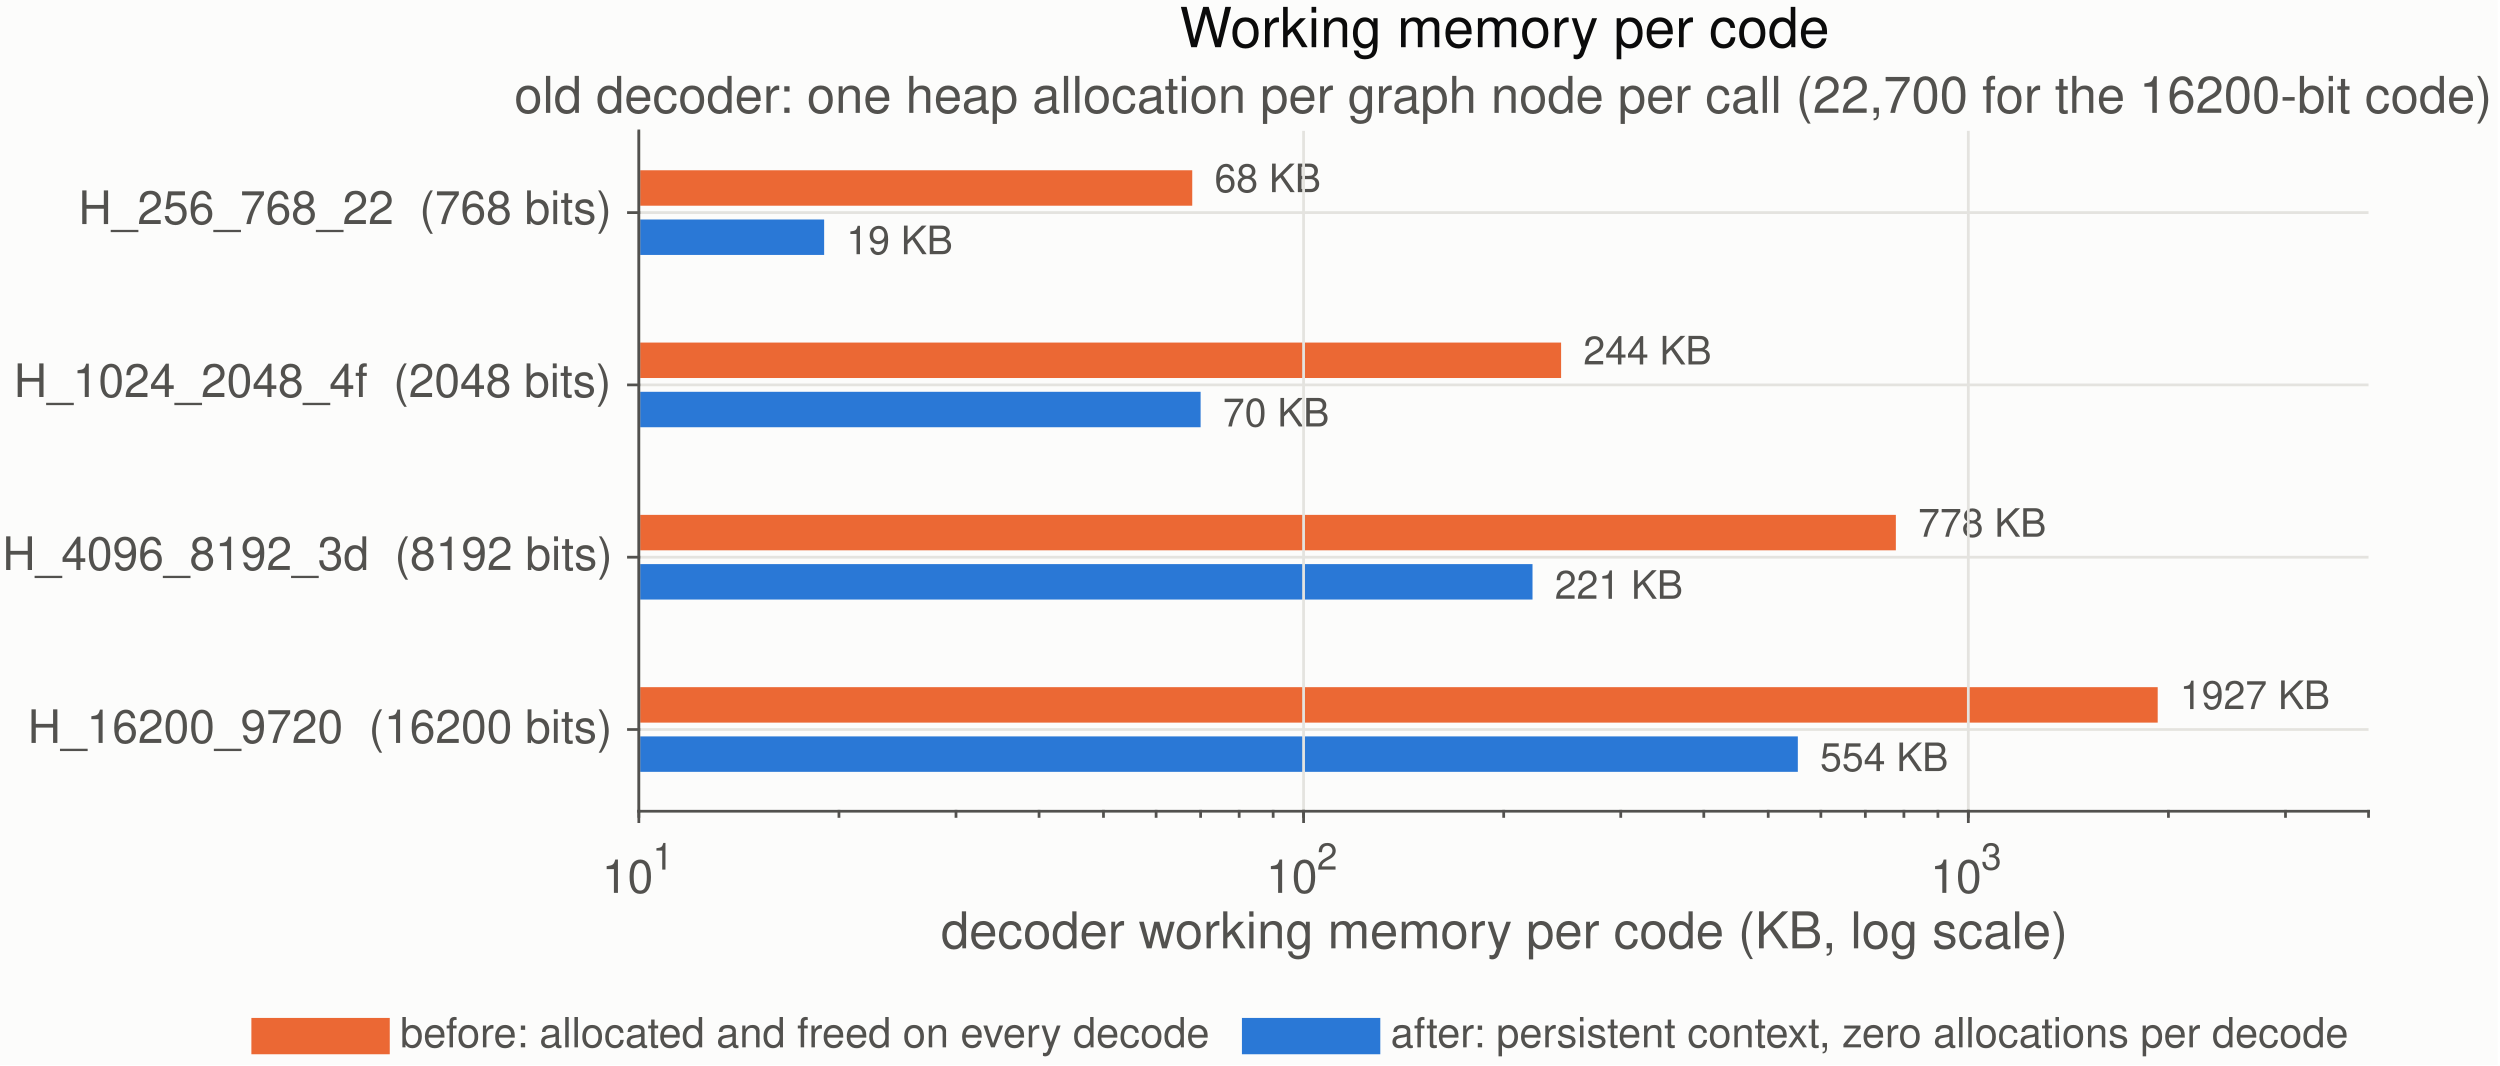
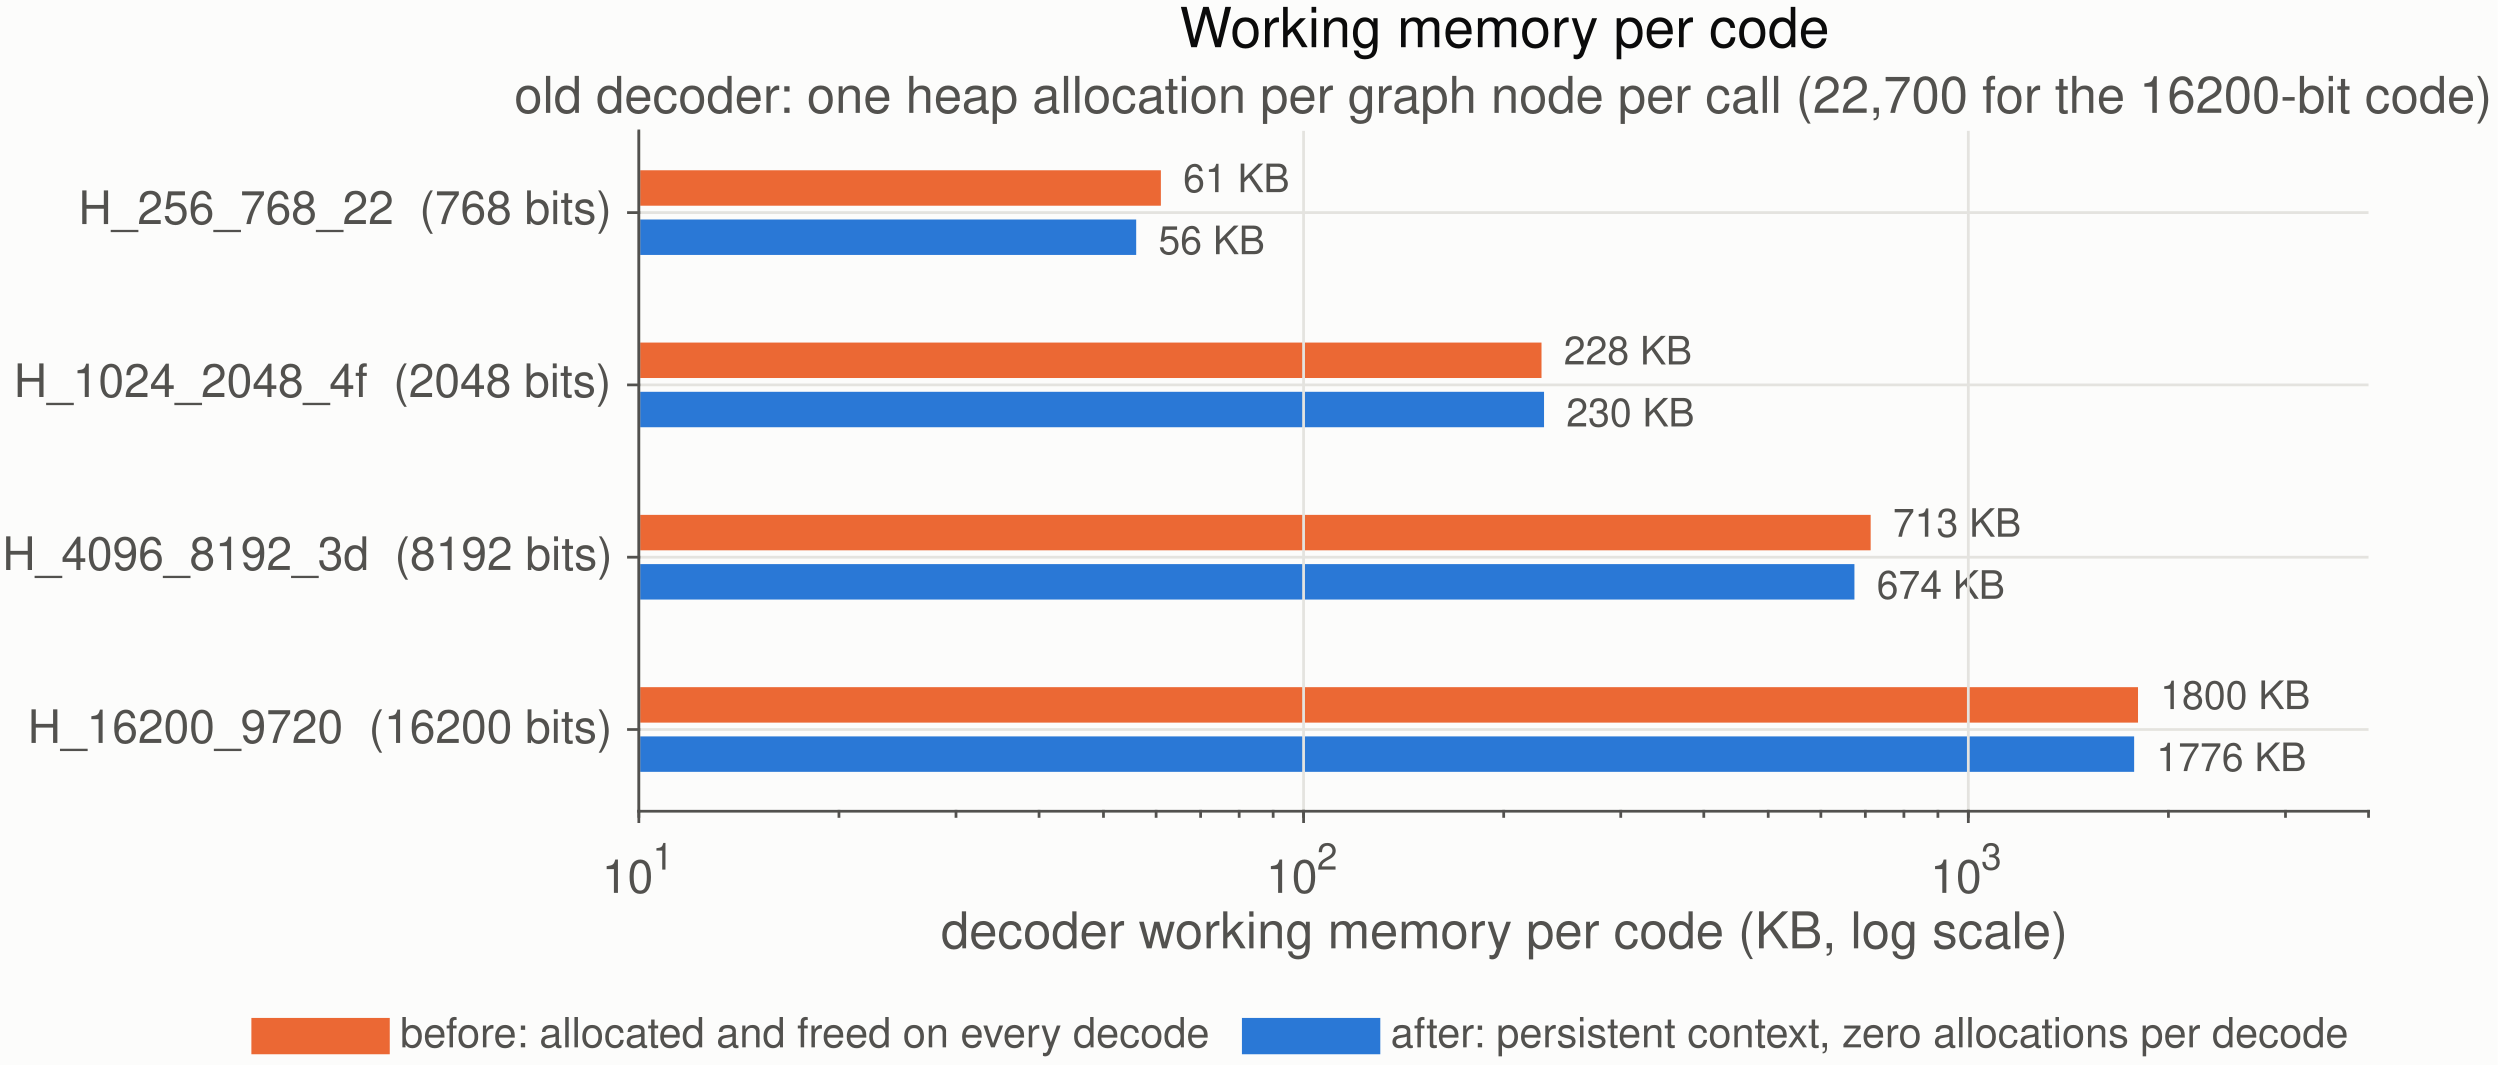
<svg xmlns="http://www.w3.org/2000/svg" width="191.206mm" height="81.492mm" viewBox="0 0 542 231" version="1.1">
  <defs>
</defs>
  <g fill="none" stroke="black" stroke-width="1" fill-rule="evenodd" stroke-linecap="square" stroke-linejoin="bevel">
    <g fill="#fcfcfb" fill-opacity="1" stroke="none" transform="matrix(0.5,0,0,0.5,-2.5,-4.125)" font-family=".AppleSystemUIFont" font-size="13" font-weight="400" font-style="normal">
      <path vector-effect="none" fill-rule="evenodd" d="M4,7 L1088,7 L1088,470 L4,470 L4,7" />
    </g>
    <g fill="#fcfcfb" fill-opacity="1" stroke="none" transform="matrix(5e-05,0,0,5e-05,-2.5,-4.125)" font-family=".AppleSystemUIFont" font-size="13" font-weight="400" font-style="normal">
      <path vector-effect="none" fill-rule="evenodd" d="M2.82e+06,650000 L2.82e+06,3.6e+06 L1.032e+07,3.6e+06 L1.032e+07,650000 L2.82e+06,650000" />
    </g>
    <g fill="#0b0b0b" fill-opacity="1" stroke="#0b0b0b" stroke-opacity="1" stroke-width="1" stroke-linecap="square" stroke-linejoin="bevel" transform="matrix(0.5,0,0,0.5,255.75,10)" font-family="Helvetica" font-size="24" font-weight="400" font-style="normal">
      <text fill="#0b0b0b" fill-opacity="1" stroke="none" xml:space="preserve" x="0" y="0.469" font-family="Helvetica" font-size="24" font-weight="400" font-style="normal">Working memory per code</text>
    </g>
    <g fill="#52514e" fill-opacity="1" stroke="#52514e" stroke-opacity="1" stroke-width="1" stroke-linecap="square" stroke-linejoin="bevel" transform="matrix(0.5,0,0,0.5,111.5,24.5)" font-family="Helvetica" font-size="22" font-weight="400" font-style="normal">
      <text fill="#52514e" fill-opacity="1" stroke="none" xml:space="preserve" x="0" y="-0.062" font-family="Helvetica" font-size="22" font-weight="400" font-style="normal">old decoder: one heap allocation per graph node per call (22,700 for the 16200-bit code)</text>
    </g>
    <g fill="#52514e" fill-opacity="1" stroke="#52514e" stroke-opacity="1" stroke-width="1" stroke-linecap="butt" stroke-linejoin="round" transform="matrix(0.5,0,0,0.5,-2.5,-4.125)" font-family="Helvetica" font-size="22" font-weight="400" font-style="normal">
      <polyline fill="none" vector-effect="none" points="282,360 282,65 " />
    </g>
    <g fill="#eb6834" fill-opacity="1" stroke="none" transform="matrix(5e-05,0,0,5e-05,-2.5,-4.125)" font-family="Helvetica" font-size="22" font-weight="400" font-style="normal">
-       <path vector-effect="none" fill-rule="evenodd" d="M5.21957e+06,820767 L2.82e+06,820767 L2.82e+06,974457 L5.21957e+06,974457 L5.21957e+06,820767" />
+       <path vector-effect="none" fill-rule="evenodd" d="M5.08358e+06,820767 L2.82e+06,820767 L2.82e+06,974457 L5.08358e+06,974457 L5.08358e+06,820767" />
    </g>
    <g fill="#eb6834" fill-opacity="1" stroke="none" transform="matrix(5e-05,0,0,5e-05,-2.5,-4.125)" font-family="Helvetica" font-size="22" font-weight="400" font-style="normal">
-       <path vector-effect="none" fill-rule="evenodd" d="M6.81892e+06,1.56787e+06 L2.82e+06,1.56787e+06 L2.82e+06,1.72156e+06 L6.81892e+06,1.72156e+06 L6.81892e+06,1.56787e+06" />
+       <path vector-effect="none" fill-rule="evenodd" d="M6.73402e+06,1.56787e+06 L2.82e+06,1.56787e+06 L2.82e+06,1.72156e+06 L6.73402e+06,1.72156e+06 L6.73402e+06,1.56787e+06" />
    </g>
    <g fill="#eb6834" fill-opacity="1" stroke="none" transform="matrix(5e-05,0,0,5e-05,-2.5,-4.125)" font-family="Helvetica" font-size="22" font-weight="400" font-style="normal">
-       <path vector-effect="none" fill-rule="evenodd" d="M8.27043e+06,2.31498e+06 L2.82e+06,2.31498e+06 L2.82e+06,2.46867e+06 L8.27043e+06,2.46867e+06 L8.27043e+06,2.31498e+06" />
+       <path vector-effect="none" fill-rule="evenodd" d="M8.16122e+06,2.31498e+06 L2.82e+06,2.31498e+06 L2.82e+06,2.46867e+06 L8.16122e+06,2.46867e+06 L8.16122e+06,2.31498e+06" />
    </g>
    <g fill="#eb6834" fill-opacity="1" stroke="none" transform="matrix(5e-05,0,0,5e-05,-2.5,-4.125)" font-family="Helvetica" font-size="22" font-weight="400" font-style="normal">
-       <path vector-effect="none" fill-rule="evenodd" d="M9.40579e+06,3.06208e+06 L2.82e+06,3.06208e+06 L2.82e+06,3.21577e+06 L9.40579e+06,3.21577e+06 L9.40579e+06,3.06208e+06" />
+       <path vector-effect="none" fill-rule="evenodd" d="M9.32044e+06,3.06208e+06 L2.82e+06,3.06208e+06 L2.82e+06,3.21577e+06 L9.32044e+06,3.21577e+06 L9.32044e+06,3.06208e+06" />
    </g>
    <g fill="#2a78d6" fill-opacity="1" stroke="none" transform="matrix(5e-05,0,0,5e-05,-2.5,-4.125)" font-family="Helvetica" font-size="22" font-weight="400" font-style="normal">
-       <path vector-effect="none" fill-rule="evenodd" d="M3.62346e+06,1.03423e+06 L2.82e+06,1.03423e+06 L2.82e+06,1.18792e+06 L3.62346e+06,1.18792e+06 L3.62346e+06,1.03423e+06" />
+       <path vector-effect="none" fill-rule="evenodd" d="M4.97653e+06,1.03423e+06 L2.82e+06,1.03423e+06 L2.82e+06,1.18792e+06 L4.97653e+06,1.18792e+06 L4.97653e+06,1.03423e+06" />
    </g>
    <g fill="#2a78d6" fill-opacity="1" stroke="none" transform="matrix(5e-05,0,0,5e-05,-2.5,-4.125)" font-family="Helvetica" font-size="22" font-weight="400" font-style="normal">
-       <path vector-effect="none" fill-rule="evenodd" d="M5.25585e+06,1.78133e+06 L2.82e+06,1.78133e+06 L2.82e+06,1.93502e+06 L5.25585e+06,1.93502e+06 L5.25585e+06,1.78133e+06" />
+       <path vector-effect="none" fill-rule="evenodd" d="M6.74495e+06,1.78133e+06 L2.82e+06,1.78133e+06 L2.82e+06,1.93502e+06 L6.74495e+06,1.93502e+06 L6.74495e+06,1.78133e+06" />
    </g>
    <g fill="#2a78d6" fill-opacity="1" stroke="none" transform="matrix(5e-05,0,0,5e-05,-2.5,-4.125)" font-family="Helvetica" font-size="22" font-weight="400" font-style="normal">
-       <path vector-effect="none" fill-rule="evenodd" d="M6.69498e+06,2.52844e+06 L2.82e+06,2.52844e+06 L2.82e+06,2.68213e+06 L6.69498e+06,2.68213e+06 L6.69498e+06,2.52844e+06" />
+       <path vector-effect="none" fill-rule="evenodd" d="M8.0908e+06,2.52844e+06 L2.82e+06,2.52844e+06 L2.82e+06,2.68213e+06 L8.0908e+06,2.68213e+06 L8.0908e+06,2.52844e+06" />
    </g>
    <g fill="#2a78d6" fill-opacity="1" stroke="none" transform="matrix(5e-05,0,0,5e-05,-2.5,-4.125)" font-family="Helvetica" font-size="22" font-weight="400" font-style="normal">
-       <path vector-effect="none" fill-rule="evenodd" d="M7.84537e+06,3.27554e+06 L2.82e+06,3.27554e+06 L2.82e+06,3.42923e+06 L7.84537e+06,3.42923e+06 L7.84537e+06,3.27554e+06" />
+       <path vector-effect="none" fill-rule="evenodd" d="M9.30364e+06,3.27554e+06 L2.82e+06,3.27554e+06 L2.82e+06,3.42923e+06 L9.30364e+06,3.42923e+06 L9.30364e+06,3.27554e+06" />
    </g>
-     <g fill="#52514e" fill-opacity="1" stroke="#52514e" stroke-opacity="1" stroke-width="1" stroke-linecap="square" stroke-linejoin="bevel" transform="matrix(0.5,0,0,0.5,263.295,41.6181)" font-family="Helvetica" font-size="17" font-weight="400" font-style="normal">
-       <text fill="#52514e" fill-opacity="1" stroke="none" xml:space="preserve" x="0" y="0.078" font-family="Helvetica" font-size="17" font-weight="400" font-style="normal">68 KB</text>
+     <g fill="#52514e" fill-opacity="1" stroke="#52514e" stroke-opacity="1" stroke-width="1" stroke-linecap="square" stroke-linejoin="bevel" transform="matrix(0.5,0,0,0.5,256.496,41.6181)" font-family="Helvetica" font-size="17" font-weight="400" font-style="normal">
+       <text fill="#52514e" fill-opacity="1" stroke="none" xml:space="preserve" x="0" y="0.078" font-family="Helvetica" font-size="17" font-weight="400" font-style="normal">61 KB</text>
    </g>
-     <g fill="#52514e" fill-opacity="1" stroke="#52514e" stroke-opacity="1" stroke-width="1" stroke-linecap="square" stroke-linejoin="bevel" transform="matrix(0.5,0,0,0.5,183.49,55.066)" font-family="Helvetica" font-size="17" font-weight="400" font-style="normal">
-       <text fill="#52514e" fill-opacity="1" stroke="none" xml:space="preserve" x="0" y="0.078" font-family="Helvetica" font-size="17" font-weight="400" font-style="normal">19 KB</text>
+     <g fill="#52514e" fill-opacity="1" stroke="#52514e" stroke-opacity="1" stroke-width="1" stroke-linecap="square" stroke-linejoin="bevel" transform="matrix(0.5,0,0,0.5,251.143,55.066)" font-family="Helvetica" font-size="17" font-weight="400" font-style="normal">
+       <text fill="#52514e" fill-opacity="1" stroke="none" xml:space="preserve" x="0" y="0.078" font-family="Helvetica" font-size="17" font-weight="400" font-style="normal">56 KB</text>
    </g>
-     <g fill="#52514e" fill-opacity="1" stroke="#52514e" stroke-opacity="1" stroke-width="1" stroke-linecap="square" stroke-linejoin="bevel" transform="matrix(0.5,0,0,0.5,343.263,78.9734)" font-family="Helvetica" font-size="17" font-weight="400" font-style="normal">
-       <text fill="#52514e" fill-opacity="1" stroke="none" xml:space="preserve" x="0" y="0.078" font-family="Helvetica" font-size="17" font-weight="400" font-style="normal">244 KB</text>
+     <g fill="#52514e" fill-opacity="1" stroke="#52514e" stroke-opacity="1" stroke-width="1" stroke-linecap="square" stroke-linejoin="bevel" transform="matrix(0.5,0,0,0.5,339.018,78.9734)" font-family="Helvetica" font-size="17" font-weight="400" font-style="normal">
+       <text fill="#52514e" fill-opacity="1" stroke="none" xml:space="preserve" x="0" y="0.078" font-family="Helvetica" font-size="17" font-weight="400" font-style="normal">228 KB</text>
    </g>
-     <g fill="#52514e" fill-opacity="1" stroke="#52514e" stroke-opacity="1" stroke-width="1" stroke-linecap="square" stroke-linejoin="bevel" transform="matrix(0.5,0,0,0.5,265.11,92.4213)" font-family="Helvetica" font-size="17" font-weight="400" font-style="normal">
-       <text fill="#52514e" fill-opacity="1" stroke="none" xml:space="preserve" x="0" y="0.078" font-family="Helvetica" font-size="17" font-weight="400" font-style="normal">70 KB</text>
+     <g fill="#52514e" fill-opacity="1" stroke="#52514e" stroke-opacity="1" stroke-width="1" stroke-linecap="square" stroke-linejoin="bevel" transform="matrix(0.5,0,0,0.5,339.564,92.4213)" font-family="Helvetica" font-size="17" font-weight="400" font-style="normal">
+       <text fill="#52514e" fill-opacity="1" stroke="none" xml:space="preserve" x="0" y="0.078" font-family="Helvetica" font-size="17" font-weight="400" font-style="normal">230 KB</text>
    </g>
-     <g fill="#52514e" fill-opacity="1" stroke="#52514e" stroke-opacity="1" stroke-width="1" stroke-linecap="square" stroke-linejoin="bevel" transform="matrix(0.5,0,0,0.5,415.838,116.329)" font-family="Helvetica" font-size="17" font-weight="400" font-style="normal">
-       <text fill="#52514e" fill-opacity="1" stroke="none" xml:space="preserve" x="0" y="0.078" font-family="Helvetica" font-size="17" font-weight="400" font-style="normal">778 KB</text>
+     <g fill="#52514e" fill-opacity="1" stroke="#52514e" stroke-opacity="1" stroke-width="1" stroke-linecap="square" stroke-linejoin="bevel" transform="matrix(0.5,0,0,0.5,410.378,116.329)" font-family="Helvetica" font-size="17" font-weight="400" font-style="normal">
+       <text fill="#52514e" fill-opacity="1" stroke="none" xml:space="preserve" x="0" y="0.078" font-family="Helvetica" font-size="17" font-weight="400" font-style="normal">713 KB</text>
    </g>
-     <g fill="#52514e" fill-opacity="1" stroke="#52514e" stroke-opacity="1" stroke-width="1" stroke-linecap="square" stroke-linejoin="bevel" transform="matrix(0.5,0,0,0.5,337.066,129.777)" font-family="Helvetica" font-size="17" font-weight="400" font-style="normal">
-       <text fill="#52514e" fill-opacity="1" stroke="none" xml:space="preserve" x="0" y="0.078" font-family="Helvetica" font-size="17" font-weight="400" font-style="normal">221 KB</text>
+     <g fill="#52514e" fill-opacity="1" stroke="#52514e" stroke-opacity="1" stroke-width="1" stroke-linecap="square" stroke-linejoin="bevel" transform="matrix(0.5,0,0,0.5,406.857,129.777)" font-family="Helvetica" font-size="17" font-weight="400" font-style="normal">
+       <text fill="#52514e" fill-opacity="1" stroke="none" xml:space="preserve" x="0" y="0.078" font-family="Helvetica" font-size="17" font-weight="400" font-style="normal">674 KB</text>
    </g>
-     <g fill="#52514e" fill-opacity="1" stroke="#52514e" stroke-opacity="1" stroke-width="1" stroke-linecap="square" stroke-linejoin="bevel" transform="matrix(0.5,0,0,0.5,472.606,153.684)" font-family="Helvetica" font-size="17" font-weight="400" font-style="normal">
-       <text fill="#52514e" fill-opacity="1" stroke="none" xml:space="preserve" x="0" y="0.078" font-family="Helvetica" font-size="17" font-weight="400" font-style="normal">1927 KB</text>
+     <g fill="#52514e" fill-opacity="1" stroke="#52514e" stroke-opacity="1" stroke-width="1" stroke-linecap="square" stroke-linejoin="bevel" transform="matrix(0.5,0,0,0.5,468.339,153.684)" font-family="Helvetica" font-size="17" font-weight="400" font-style="normal">
+       <text fill="#52514e" fill-opacity="1" stroke="none" xml:space="preserve" x="0" y="0.078" font-family="Helvetica" font-size="17" font-weight="400" font-style="normal">1800 KB</text>
    </g>
-     <g fill="#52514e" fill-opacity="1" stroke="#52514e" stroke-opacity="1" stroke-width="1" stroke-linecap="square" stroke-linejoin="bevel" transform="matrix(0.5,0,0,0.5,394.586,167.132)" font-family="Helvetica" font-size="17" font-weight="400" font-style="normal">
-       <text fill="#52514e" fill-opacity="1" stroke="none" xml:space="preserve" x="0" y="0.078" font-family="Helvetica" font-size="17" font-weight="400" font-style="normal">554 KB</text>
+     <g fill="#52514e" fill-opacity="1" stroke="#52514e" stroke-opacity="1" stroke-width="1" stroke-linecap="square" stroke-linejoin="bevel" transform="matrix(0.5,0,0,0.5,467.499,167.132)" font-family="Helvetica" font-size="17" font-weight="400" font-style="normal">
+       <text fill="#52514e" fill-opacity="1" stroke="none" xml:space="preserve" x="0" y="0.078" font-family="Helvetica" font-size="17" font-weight="400" font-style="normal">1776 KB</text>
    </g>
    <g fill="#e4e3df" fill-opacity="1" stroke="#e4e3df" stroke-opacity="1" stroke-width="1.2" stroke-linecap="butt" stroke-linejoin="round" transform="matrix(0.5,0,0,0.5,-2.5,-4.125)" font-family="Helvetica" font-size="17" font-weight="400" font-style="normal">
      <polyline fill="none" vector-effect="none" points="282,65 282,360 " />
      <polyline fill="none" vector-effect="none" points="570.233,65 570.233,360 " />
      <polyline fill="none" vector-effect="none" points="858.466,65 858.466,360 " />
      <polyline fill="none" vector-effect="none" points="1032,100.434 282,100.434 " />
      <polyline fill="none" vector-effect="none" points="1032,175.145 282,175.145 " />
      <polyline fill="none" vector-effect="none" points="1032,249.855 282,249.855 " />
      <polyline fill="none" vector-effect="none" points="1032,324.566 282,324.566 " />
    </g>
    <g fill="#52514e" fill-opacity="1" stroke="#52514e" stroke-opacity="1" stroke-width="1.2" stroke-linecap="square" stroke-linejoin="round" transform="matrix(0.5,0,0,0.5,-2.5,-4.125)" font-family="Helvetica" font-size="17" font-weight="400" font-style="normal">
      <polyline fill="none" vector-effect="none" points="282,360 1032,360 " />
      <polyline fill="none" vector-effect="none" points="282,360 282,364.5 " />
      <polyline fill="none" vector-effect="none" points="570.233,360 570.233,364.5 " />
      <polyline fill="none" vector-effect="none" points="858.466,360 858.466,364.5 " />
      <polyline fill="none" vector-effect="none" points="282,360 282,362.25 " />
      <polyline fill="none" vector-effect="none" points="368.767,360 368.767,362.25 " />
      <polyline fill="none" vector-effect="none" points="419.522,360 419.522,362.25 " />
      <polyline fill="none" vector-effect="none" points="455.534,360 455.534,362.25 " />
      <polyline fill="none" vector-effect="none" points="483.466,360 483.466,362.25 " />
      <polyline fill="none" vector-effect="none" points="506.289,360 506.289,362.25 " />
      <polyline fill="none" vector-effect="none" points="525.585,360 525.585,362.25 " />
      <polyline fill="none" vector-effect="none" points="542.3,360 542.3,362.25 " />
      <polyline fill="none" vector-effect="none" points="557.044,360 557.044,362.25 " />
      <polyline fill="none" vector-effect="none" points="570.233,360 570.233,362.25 " />
      <polyline fill="none" vector-effect="none" points="657,360 657,362.25 " />
      <polyline fill="none" vector-effect="none" points="707.755,360 707.755,362.25 " />
      <polyline fill="none" vector-effect="none" points="743.767,360 743.767,362.25 " />
      <polyline fill="none" vector-effect="none" points="771.7,360 771.7,362.25 " />
      <polyline fill="none" vector-effect="none" points="794.522,360 794.522,362.25 " />
      <polyline fill="none" vector-effect="none" points="813.818,360 813.818,362.25 " />
      <polyline fill="none" vector-effect="none" points="830.534,360 830.534,362.25 " />
      <polyline fill="none" vector-effect="none" points="845.278,360 845.278,362.25 " />
      <polyline fill="none" vector-effect="none" points="858.466,360 858.466,362.25 " />
      <polyline fill="none" vector-effect="none" points="945.233,360 945.233,362.25 " />
      <polyline fill="none" vector-effect="none" points="995.989,360 995.989,362.25 " />
      <polyline fill="none" vector-effect="none" points="1032,360 1032,362.25 " />
    </g>
    <g fill="#52514e" fill-opacity="1" stroke="#52514e" stroke-opacity="1" stroke-width="1" stroke-linecap="square" stroke-linejoin="bevel" transform="matrix(0.5,0,0,0.5,130.5,193.375)" font-family="Helvetica" font-size="20" font-weight="400" font-style="normal">
      <text fill="#52514e" fill-opacity="1" stroke="none" xml:space="preserve" x="0" y="0.391" font-family="Helvetica" font-size="20" font-weight="400" font-style="normal">10</text>
    </g>
    <g fill="#52514e" fill-opacity="1" stroke="#52514e" stroke-opacity="1" stroke-width="1" stroke-linecap="square" stroke-linejoin="bevel" transform="matrix(0.5,0,0,0.5,141.5,188.375)" font-family="Helvetica" font-size="16" font-weight="400" font-style="normal">
      <text fill="#52514e" fill-opacity="1" stroke="none" xml:space="preserve" x="0" y="0.312" font-family="Helvetica" font-size="16" font-weight="400" font-style="normal">1</text>
    </g>
    <g fill="#52514e" fill-opacity="1" stroke="#52514e" stroke-opacity="1" stroke-width="1" stroke-linecap="square" stroke-linejoin="bevel" transform="matrix(0.5,0,0,0.5,274.5,193.375)" font-family="Helvetica" font-size="20" font-weight="400" font-style="normal">
      <text fill="#52514e" fill-opacity="1" stroke="none" xml:space="preserve" x="0" y="0.391" font-family="Helvetica" font-size="20" font-weight="400" font-style="normal">10</text>
    </g>
    <g fill="#52514e" fill-opacity="1" stroke="#52514e" stroke-opacity="1" stroke-width="1" stroke-linecap="square" stroke-linejoin="bevel" transform="matrix(0.5,0,0,0.5,285.5,188.375)" font-family="Helvetica" font-size="16" font-weight="400" font-style="normal">
      <text fill="#52514e" fill-opacity="1" stroke="none" xml:space="preserve" x="0" y="0.312" font-family="Helvetica" font-size="16" font-weight="400" font-style="normal">2</text>
    </g>
    <g fill="#52514e" fill-opacity="1" stroke="#52514e" stroke-opacity="1" stroke-width="1" stroke-linecap="square" stroke-linejoin="bevel" transform="matrix(0.5,0,0,0.5,418.5,193.375)" font-family="Helvetica" font-size="20" font-weight="400" font-style="normal">
      <text fill="#52514e" fill-opacity="1" stroke="none" xml:space="preserve" x="0" y="0.391" font-family="Helvetica" font-size="20" font-weight="400" font-style="normal">10</text>
    </g>
    <g fill="#52514e" fill-opacity="1" stroke="#52514e" stroke-opacity="1" stroke-width="1" stroke-linecap="square" stroke-linejoin="bevel" transform="matrix(0.5,0,0,0.5,429.5,188.375)" font-family="Helvetica" font-size="16" font-weight="400" font-style="normal">
      <text fill="#52514e" fill-opacity="1" stroke="none" xml:space="preserve" x="0" y="0.312" font-family="Helvetica" font-size="16" font-weight="400" font-style="normal">3</text>
    </g>
    <g fill="#52514e" fill-opacity="1" stroke="#52514e" stroke-opacity="1" stroke-width="1" stroke-linecap="square" stroke-linejoin="bevel" transform="matrix(0.5,0,0,0.5,204,205.625)" font-family="Helvetica" font-size="22" font-weight="400" font-style="normal">
      <text fill="#52514e" fill-opacity="1" stroke="none" xml:space="preserve" x="0" y="-0.062" font-family="Helvetica" font-size="22" font-weight="400" font-style="normal">decoder working memory per code (KB, log scale)</text>
    </g>
    <g fill="#52514e" fill-opacity="1" stroke="#52514e" stroke-opacity="1" stroke-width="1.2" stroke-linecap="square" stroke-linejoin="round" transform="matrix(0.5,0,0,0.5,-2.5,-4.125)" font-family="Helvetica" font-size="22" font-weight="400" font-style="normal">
      <polyline fill="none" vector-effect="none" points="282,65 282,360 " />
      <polyline fill="none" vector-effect="none" points="282,100.434 277.5,100.434 " />
      <polyline fill="none" vector-effect="none" points="282,175.145 277.5,175.145 " />
      <polyline fill="none" vector-effect="none" points="282,249.855 277.5,249.855 " />
      <polyline fill="none" vector-effect="none" points="282,324.566 277.5,324.566 " />
    </g>
    <g fill="#52514e" fill-opacity="1" stroke="#52514e" stroke-opacity="1" stroke-width="1" stroke-linecap="square" stroke-linejoin="bevel" transform="matrix(0.5,0,0,0.5,17,48.375)" font-family="Helvetica" font-size="20" font-weight="400" font-style="normal">
      <text fill="#52514e" fill-opacity="1" stroke="none" xml:space="preserve" x="0" y="0.391" font-family="Helvetica" font-size="20" font-weight="400" font-style="normal">H_256_768_22  (768 bits)</text>
    </g>
    <g fill="#52514e" fill-opacity="1" stroke="#52514e" stroke-opacity="1" stroke-width="1" stroke-linecap="square" stroke-linejoin="bevel" transform="matrix(0.5,0,0,0.5,3,85.875)" font-family="Helvetica" font-size="20" font-weight="400" font-style="normal">
      <text fill="#52514e" fill-opacity="1" stroke="none" xml:space="preserve" x="0" y="0.391" font-family="Helvetica" font-size="20" font-weight="400" font-style="normal">H_1024_2048_4f  (2048 bits)</text>
    </g>
    <g fill="#52514e" fill-opacity="1" stroke="#52514e" stroke-opacity="1" stroke-width="1" stroke-linecap="square" stroke-linejoin="bevel" transform="matrix(0.5,0,0,0.5,0.5,123.375)" font-family="Helvetica" font-size="20" font-weight="400" font-style="normal">
      <text fill="#52514e" fill-opacity="1" stroke="none" xml:space="preserve" x="0" y="0.391" font-family="Helvetica" font-size="20" font-weight="400" font-style="normal">H_4096_8192_3d  (8192 bits)</text>
    </g>
    <g fill="#52514e" fill-opacity="1" stroke="#52514e" stroke-opacity="1" stroke-width="1" stroke-linecap="square" stroke-linejoin="bevel" transform="matrix(0.5,0,0,0.5,6,160.875)" font-family="Helvetica" font-size="20" font-weight="400" font-style="normal">
      <text fill="#52514e" fill-opacity="1" stroke="none" xml:space="preserve" x="0" y="0.391" font-family="Helvetica" font-size="20" font-weight="400" font-style="normal">H_16200_9720  (16200 bits)</text>
    </g>
    <g fill="#eb6834" fill-opacity="1" stroke="none" transform="matrix(5e-05,0,0,5e-05,-2.5,-4.125)" font-family="Helvetica" font-size="20" font-weight="400" font-style="normal">
      <path vector-effect="none" fill-rule="evenodd" d="M1.14e+06,4.49625e+06 L1.14e+06,4.65375e+06 L1.74e+06,4.65375e+06 L1.74e+06,4.49625e+06 L1.14e+06,4.49625e+06" />
    </g>
    <g fill="#2a78d6" fill-opacity="1" stroke="none" transform="matrix(5e-05,0,0,5e-05,-2.5,-4.125)" font-family="Helvetica" font-size="20" font-weight="400" font-style="normal">
      <path vector-effect="none" fill-rule="evenodd" d="M5.435e+06,4.49625e+06 L5.435e+06,4.65375e+06 L6.035e+06,4.65375e+06 L6.035e+06,4.49625e+06 L5.435e+06,4.49625e+06" />
    </g>
    <g fill="#52514e" fill-opacity="1" stroke="#52514e" stroke-opacity="1" stroke-width="1" stroke-linecap="square" stroke-linejoin="bevel" transform="matrix(0.5,0,0,0.5,86.75,227.125)" font-family="Helvetica" font-size="18" font-weight="400" font-style="normal">
      <text fill="#52514e" fill-opacity="1" stroke="none" xml:space="preserve" x="0" y="-0.141" font-family="Helvetica" font-size="18" font-weight="400" font-style="normal">before: allocated and freed on every decode</text>
    </g>
    <g fill="#52514e" fill-opacity="1" stroke="#52514e" stroke-opacity="1" stroke-width="1" stroke-linecap="square" stroke-linejoin="bevel" transform="matrix(0.5,0,0,0.5,301.5,227.125)" font-family="Helvetica" font-size="18" font-weight="400" font-style="normal">
      <text fill="#52514e" fill-opacity="1" stroke="none" xml:space="preserve" x="0" y="-0.141" font-family="Helvetica" font-size="18" font-weight="400" font-style="normal">after: persistent context, zero allocations per decode</text>
    </g>
  </g>
</svg>
